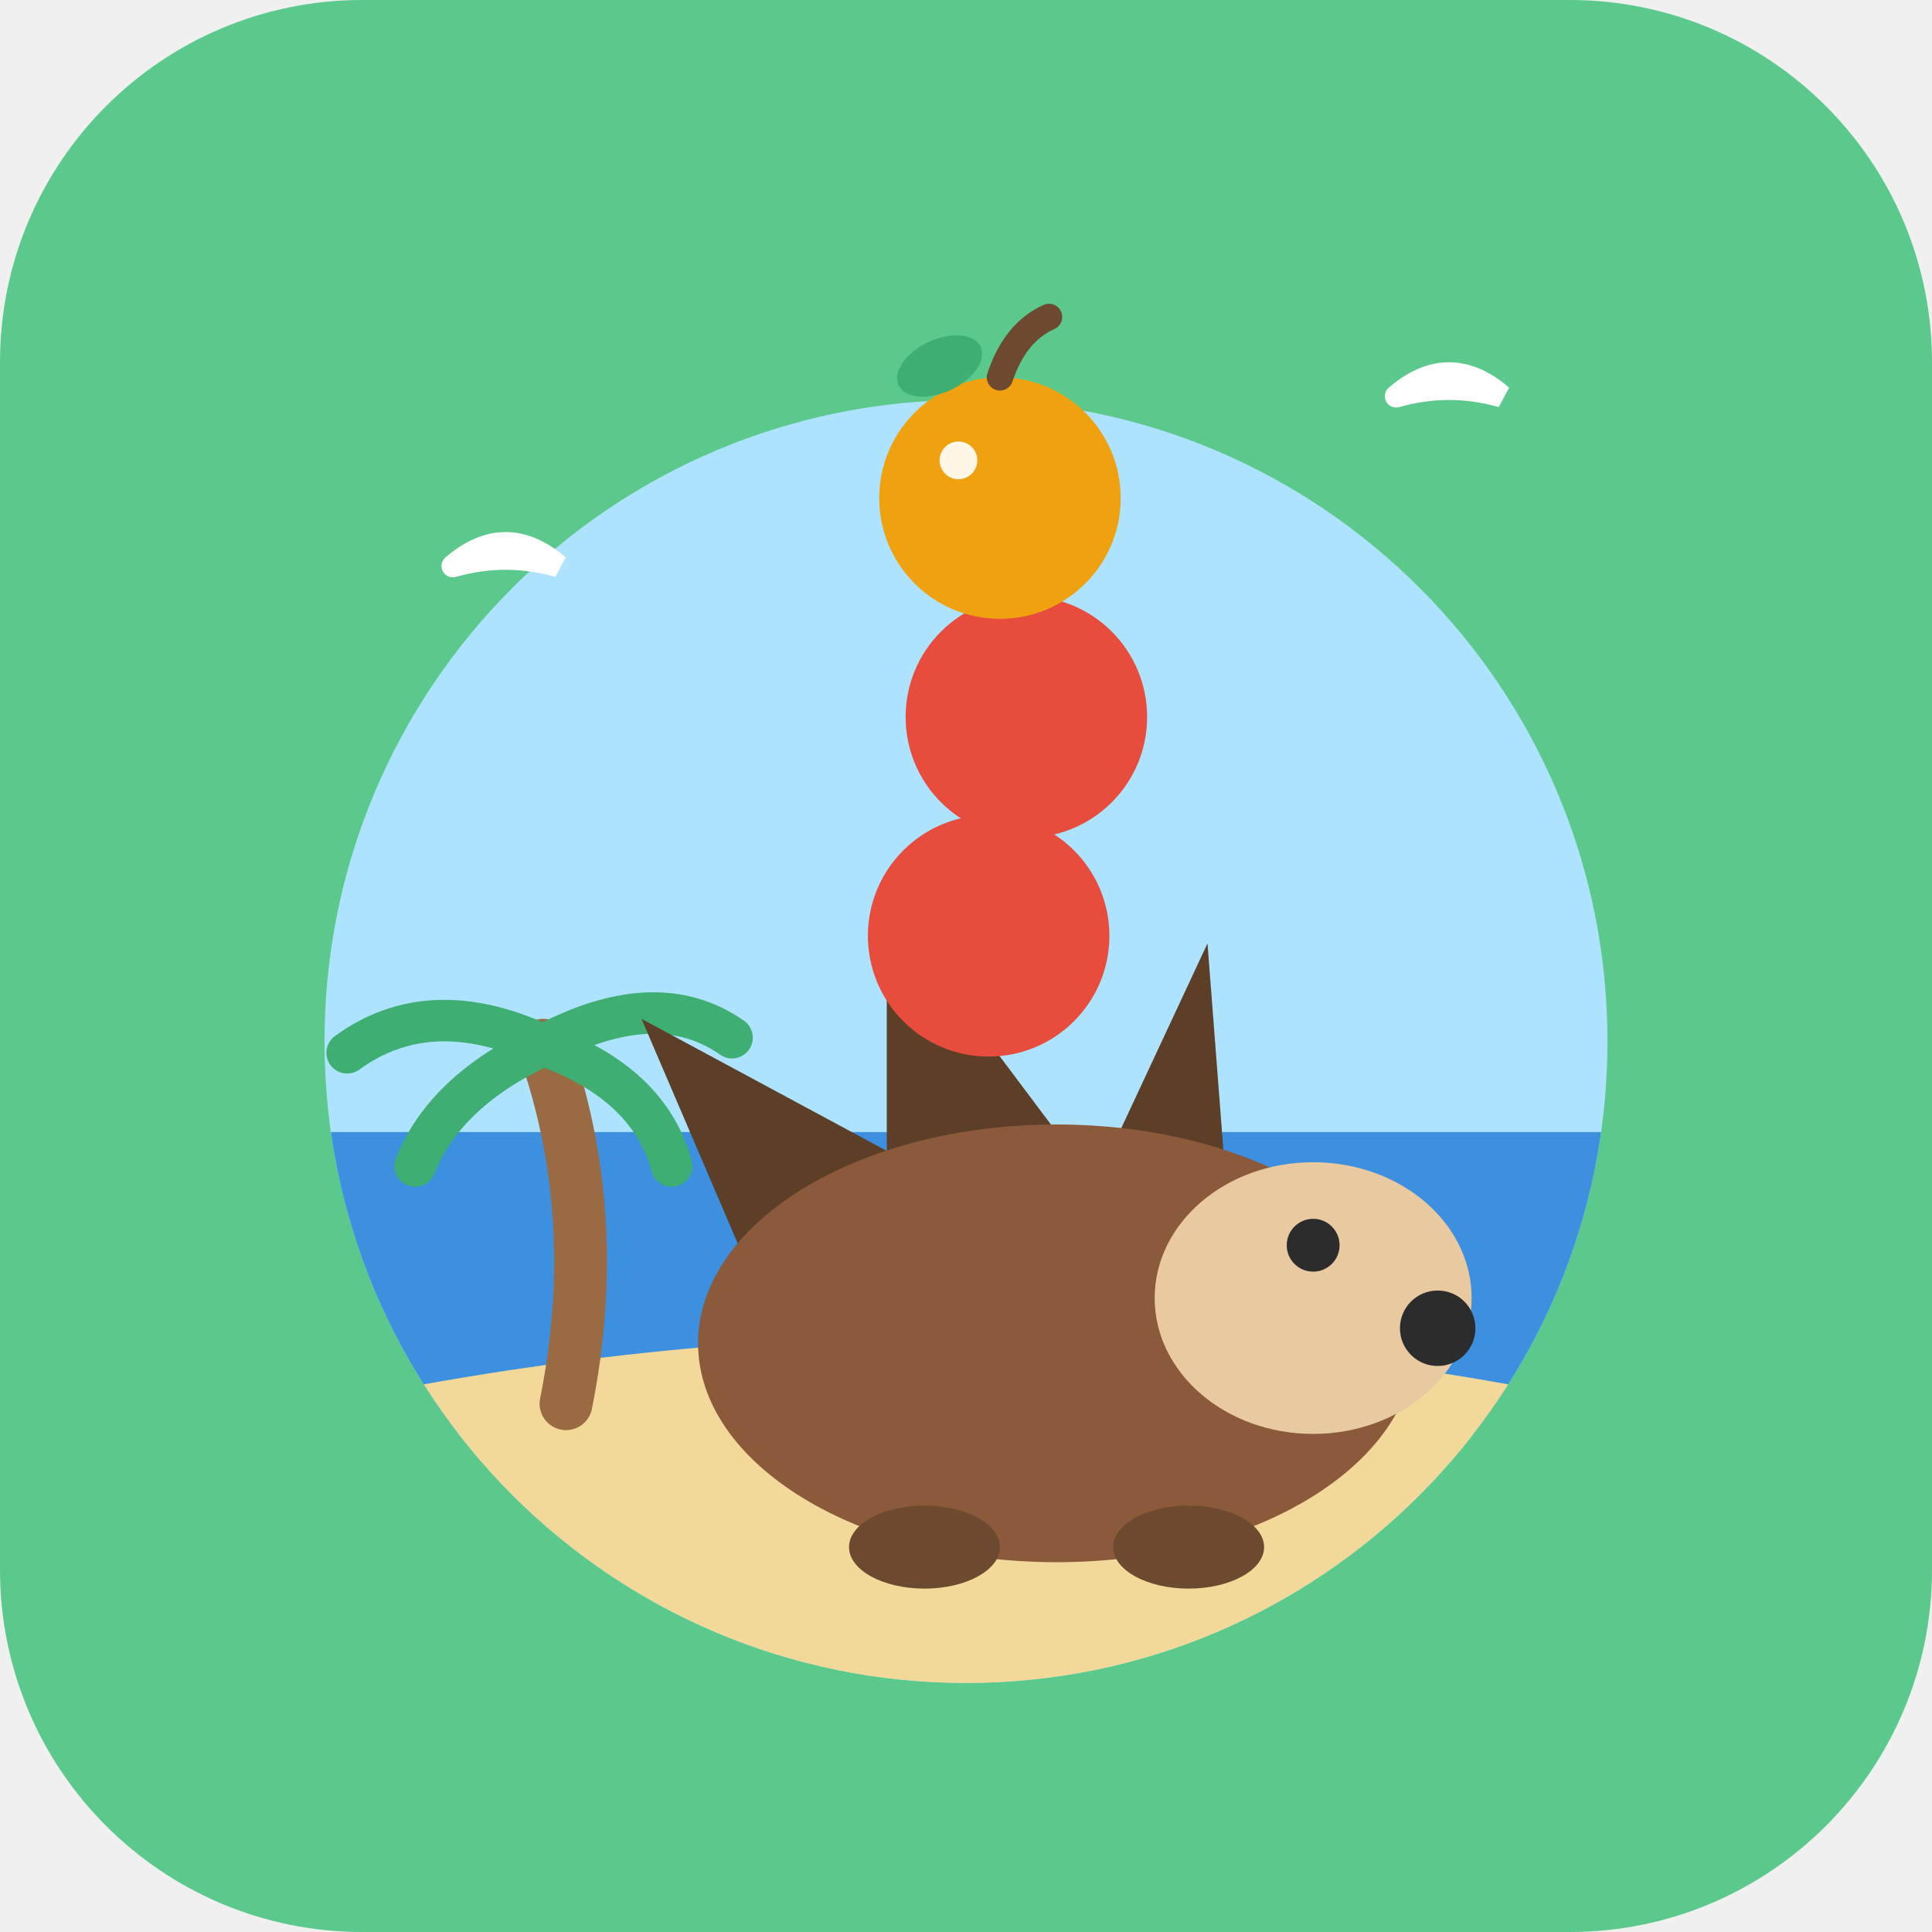
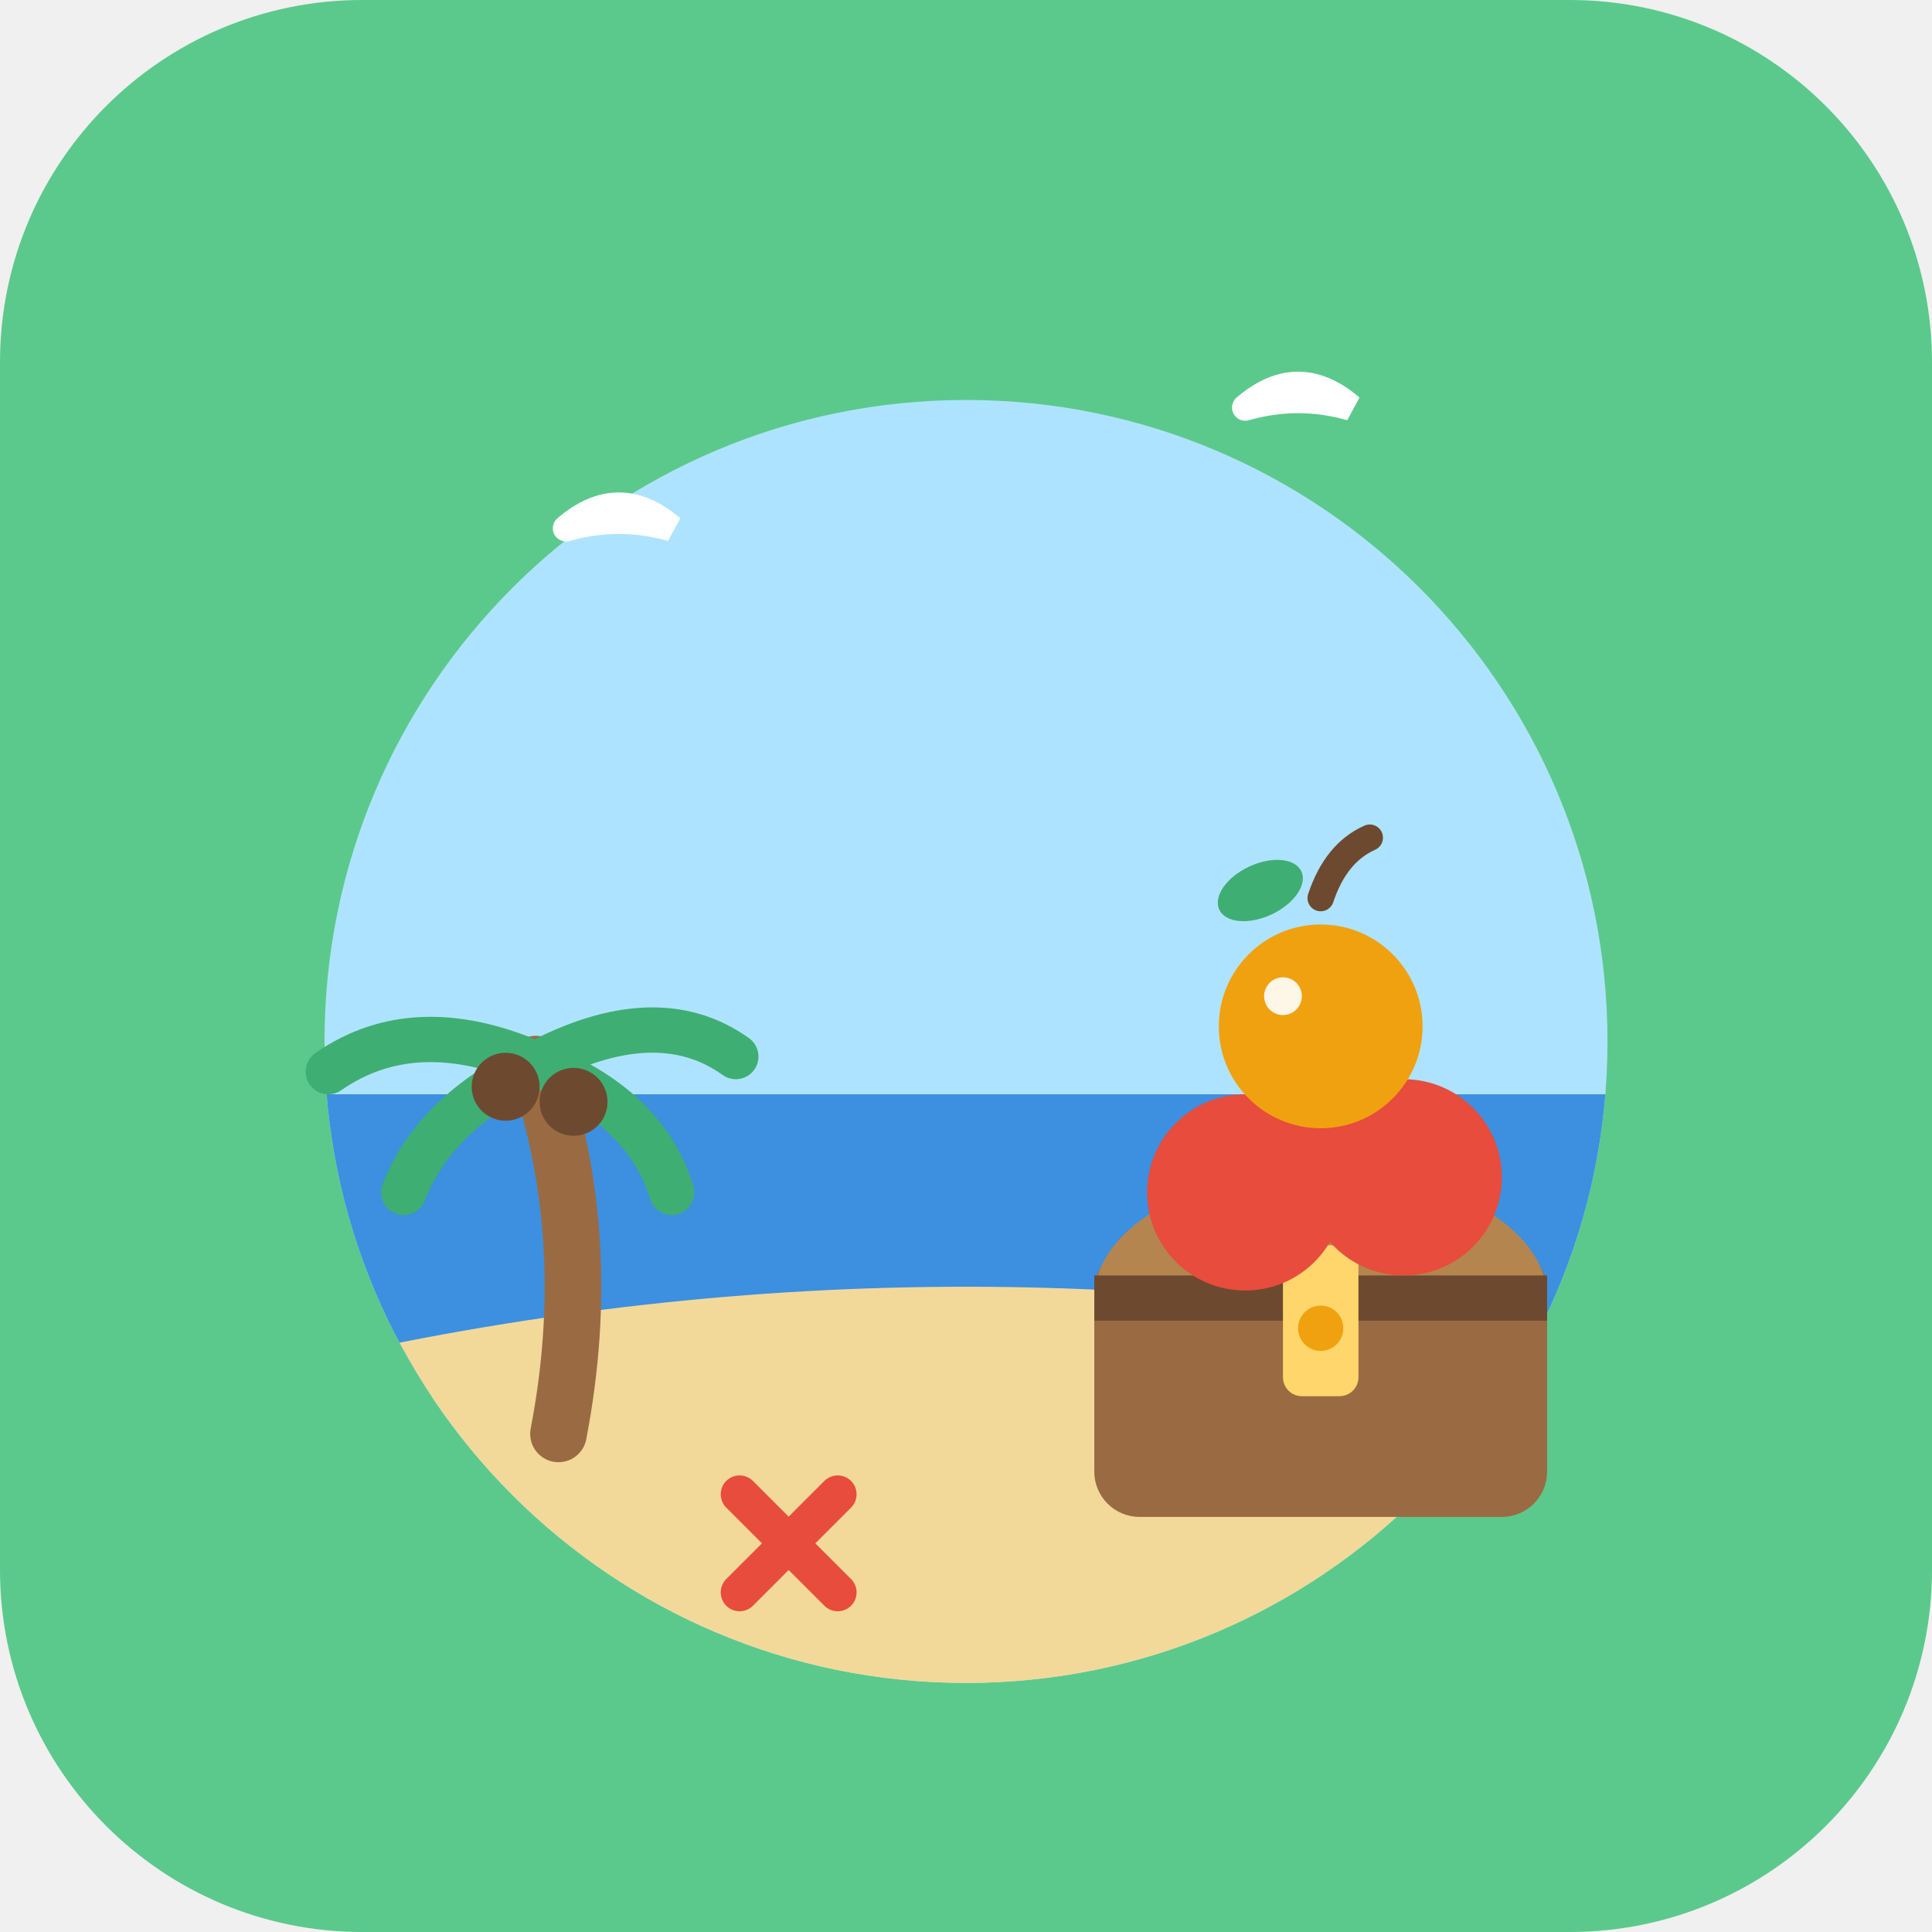
<svg xmlns="http://www.w3.org/2000/svg" width="512" height="512" viewBox="0 0 512 512">
  <rect width="512" height="512" rx="96" fill="#5bc98c" />
  <circle cx="256" cy="276" r="170" fill="#aee3ff" />
  <clipPath id="c">
    <circle cx="256" cy="276" r="170" />
  </clipPath>
  <g clip-path="url(#c)">
-     <rect x="86" y="300" width="340" height="80" fill="#3d8fe0" />
-     <path d="M86 446 L86 372 Q256 336 426 372 L426 446 Z" fill="#f2d99a" />
+     <rect x="86" y="290" width="340" height="80" fill="#3d8fe0" />
+     <path d="M86 446 L86 360 Q256 322 426 360 L426 446 Z" fill="#f2d99a" />
  </g>
  <g>
-     <path d="M150 372 q10 -50 -6 -95" stroke="#9a6b42" stroke-width="14" fill="none" stroke-linecap="round" />
-     <g stroke="#3fae72" stroke-width="11" fill="none" stroke-linecap="round">
-       <path d="M144 277 q-30 -14 -52 2" />
-       <path d="M144 277 q-26 12 -34 32" />
-       <path d="M144 277 q30 -16 50 -2" />
-       <path d="M144 277 q28 10 34 32" />
+     <path d="M148 380 q10 -52 -6 -98" stroke="#9a6b42" stroke-width="15" fill="none" stroke-linecap="round" />
+     <g stroke="#3fae72" stroke-width="12" fill="none" stroke-linecap="round">
+       <path d="M142 282 q-32 -14 -55 2" />
+       <path d="M142 282 q-27 13 -35 34" />
+       <path d="M142 282 q32 -17 53 -2" />
+       <path d="M142 282 q29 11 36 34" />
    </g>
+     <circle cx="134" cy="288" r="9" fill="#6d4a2f" />
+     <circle cx="152" cy="292" r="9" fill="#6d4a2f" />
  </g>
-   <g fill="#5d3f28">
-     <polygon points="200,340 170,270 235,305" />
-     <polygon points="235,320 235,240 280,300" />
-     <polygon points="285,325 320,250 325,315" />
+   <g>
+     <rect x="290" y="330" width="120" height="72" rx="12" fill="#9a6b42" />
+     <path d="M290 344 a60 34 0 0 1 120 0 z" fill="#b5854f" />
+     <rect x="290" y="338" width="120" height="12" fill="#6d4a2f" />
+     <rect x="340" y="330" width="20" height="40" rx="5" fill="#ffd66b" />
+     <circle cx="350" cy="352" r="6" fill="#f0a10f" />
  </g>
-   <ellipse cx="280" cy="356" rx="95" ry="58" fill="#8a5a3b" />
-   <ellipse cx="348" cy="344" rx="42" ry="36" fill="#e8c9a0" />
-   <circle cx="348" cy="330" r="7" fill="#2c2c2c" />
-   <circle cx="381" cy="352" r="10" fill="#2c2c2c" />
-   <ellipse cx="245" cy="410" rx="20" ry="11" fill="#6d4a2f" />
-   <ellipse cx="315" cy="410" rx="20" ry="11" fill="#6d4a2f" />
  <g>
-     <circle cx="262" cy="248" r="32" fill="#e74c3c" />
-     <circle cx="272" cy="190" r="32" fill="#e74c3c" />
-     <circle cx="265" cy="132" r="32" fill="#f0a10f" />
-     <path d="M265 100 q4 -12 13 -16" stroke="#6d4a2f" stroke-width="7" fill="none" stroke-linecap="round" />
-     <ellipse cx="249" cy="97" rx="12" ry="7" fill="#3fae72" transform="rotate(-25 249 97)" />
-     <circle cx="254" cy="122" r="5" fill="#ffffff" opacity="0.9" />
+     <circle cx="330" cy="316" r="26" fill="#e74c3c" />
+     <circle cx="372" cy="312" r="26" fill="#e74c3c" />
+     <circle cx="350" cy="272" r="27" fill="#f0a10f" />
+     <path d="M350 238 q4 -12 13 -16" stroke="#6d4a2f" stroke-width="7" fill="none" stroke-linecap="round" />
+     <ellipse cx="334" cy="236" rx="12" ry="7" fill="#3fae72" transform="rotate(-25 334 236)" />
+     <circle cx="340" cy="264" r="5" fill="#ffffff" opacity="0.9" />
  </g>
-   <g fill="#ffffff">
-     <path d="M120 150 q14 -12 28 0 q-14 -4 -28 0" stroke="#ffffff" stroke-width="6" fill="none" stroke-linecap="round" />
-     <path d="M370 105 q14 -12 28 0 q-14 -4 -28 0" stroke="#ffffff" stroke-width="6" fill="none" stroke-linecap="round" />
+   <path d="M150 140 q14 -12 28 0 q-14 -4 -28 0" stroke="#ffffff" stroke-width="7" fill="none" stroke-linecap="round" />
+   <path d="M330 108 q14 -12 28 0 q-14 -4 -28 0" stroke="#ffffff" stroke-width="7" fill="none" stroke-linecap="round" />
+   <g stroke="#e74c3c" stroke-width="10" stroke-linecap="round">
+     <path d="M196 396 l26 26 M222 396 l-26 26" />
  </g>
</svg>
